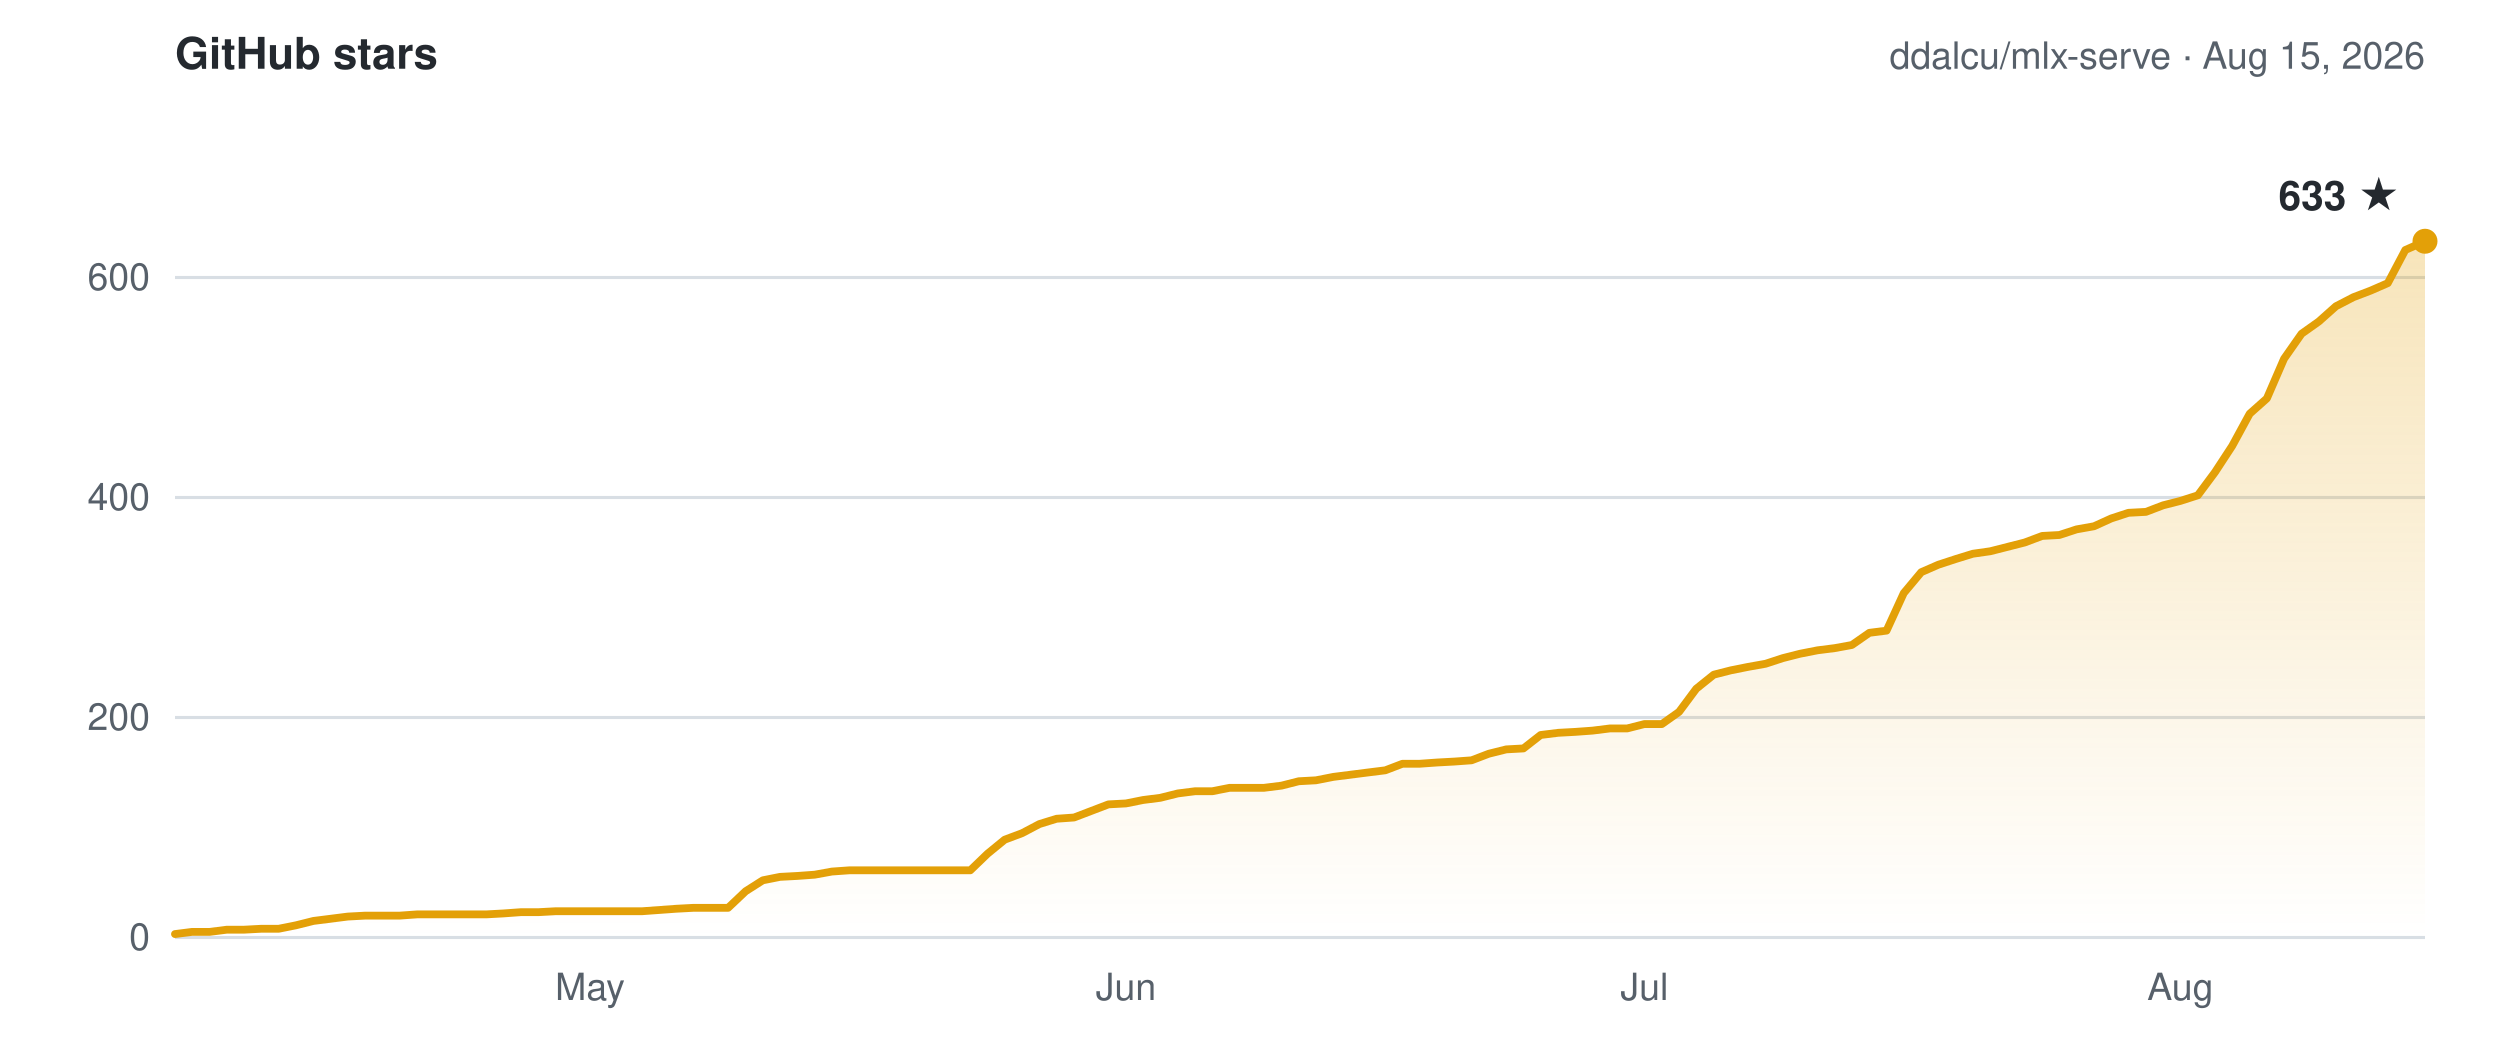
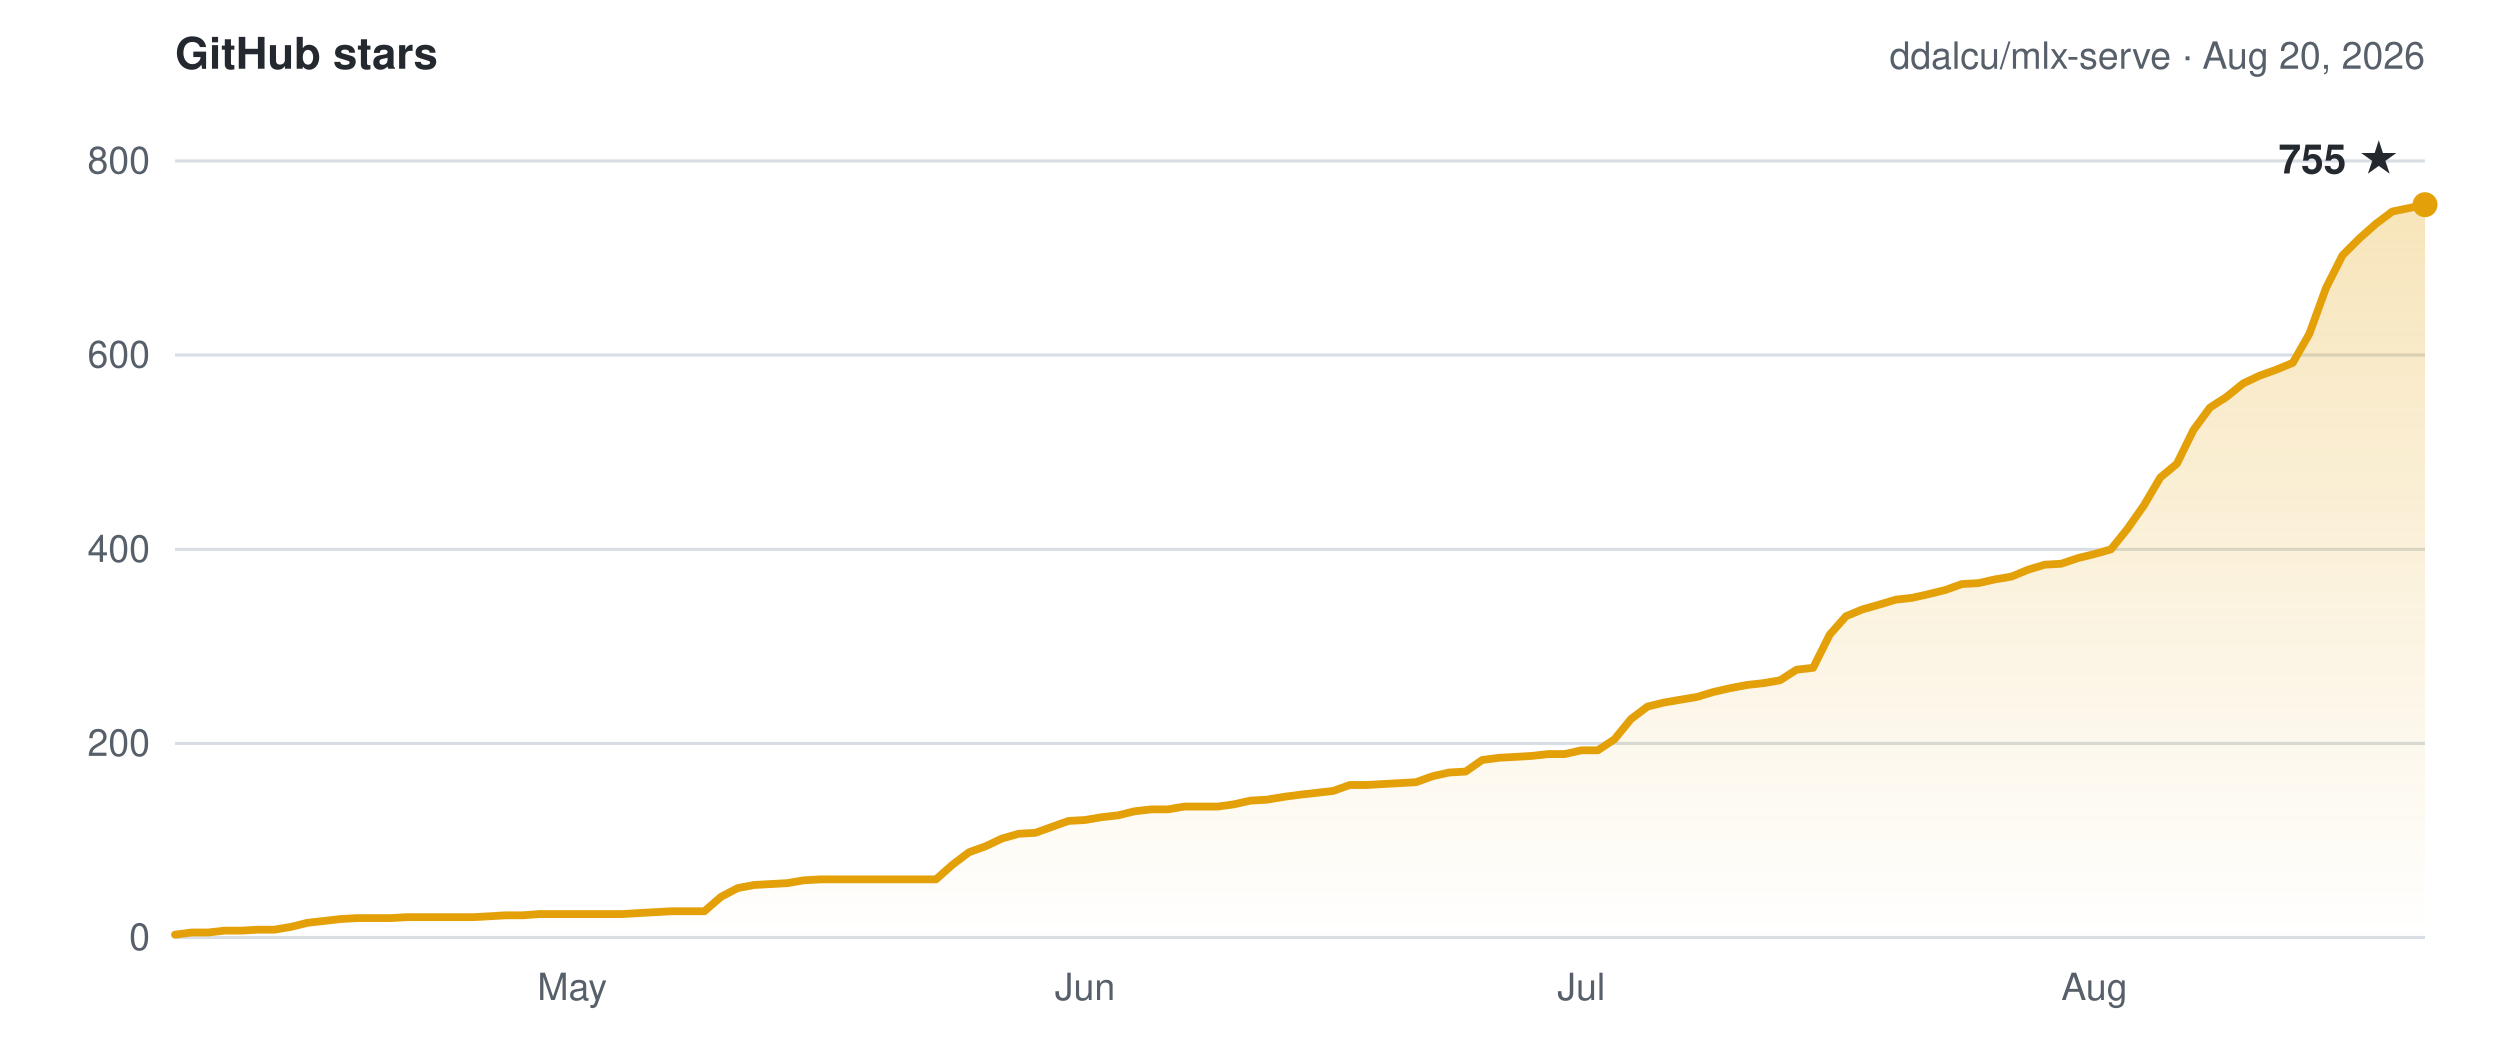
<svg xmlns="http://www.w3.org/2000/svg" viewBox="0 0 800 340" font-family="-apple-system,'Segoe UI',Helvetica,Arial,sans-serif">
  <defs>
    <linearGradient id="g" x1="0" y1="0" x2="0" y2="1">
      <stop offset="0" stop-color="#e3a008" stop-opacity="0.28" />
      <stop offset="1" stop-color="#e3a008" stop-opacity="0" />
    </linearGradient>
  </defs>
  <text x="56" y="22" font-size="14" font-weight="600" fill="#24292f">GitHub stars</text>
-   <text x="776" y="22" font-size="12" text-anchor="end" fill="#57606a">ddalcu/mlx-serve · Aug 15, 2026</text>
+   <text x="776" y="22" font-size="12" text-anchor="end" fill="#57606a">ddalcu/mlx-serve · Aug 20, 2026</text>
  <line x1="56" y1="300.0" x2="776" y2="300.0" stroke="#d8dee4" stroke-width="1" />
  <text x="48" y="304.0" font-size="12" text-anchor="end" fill="#57606a">0</text>
-   <line x1="56" y1="229.6" x2="776" y2="229.6" stroke="#d8dee4" stroke-width="1" />
-   <text x="48" y="233.6" font-size="12" text-anchor="end" fill="#57606a">200</text>
-   <line x1="56" y1="159.2" x2="776" y2="159.2" stroke="#d8dee4" stroke-width="1" />
-   <text x="48" y="163.2" font-size="12" text-anchor="end" fill="#57606a">400</text>
-   <line x1="56" y1="88.8" x2="776" y2="88.8" stroke="#d8dee4" stroke-width="1" />
-   <text x="48" y="92.8" font-size="12" text-anchor="end" fill="#57606a">600</text>
-   <text x="188.8" y="320" font-size="12" text-anchor="middle" fill="#57606a">May</text>
-   <text x="360.3" y="320" font-size="12" text-anchor="middle" fill="#57606a">Jun</text>
-   <text x="526.2" y="320" font-size="12" text-anchor="middle" fill="#57606a">Jul</text>
-   <text x="697.7" y="320" font-size="12" text-anchor="middle" fill="#57606a">Aug</text>
-   <polygon points="56,300.0 56.0,298.9 61.5,298.2 67.1,298.2 72.6,297.5 78.1,297.5 83.7,297.2 89.2,297.2 94.7,296.1 100.3,294.7 105.8,294.0 111.3,293.3 116.9,293.0 122.4,293.0 127.9,293.0 133.5,292.6 139.0,292.6 144.5,292.6 150.0,292.6 155.6,292.6 161.1,292.3 166.6,291.9 172.2,291.9 177.7,291.6 183.2,291.6 188.8,291.6 194.3,291.6 199.8,291.6 205.4,291.6 210.9,291.2 216.4,290.8 222.0,290.5 227.5,290.5 233.0,290.5 238.6,285.2 244.1,281.7 249.6,280.6 255.2,280.3 260.7,279.9 266.2,278.9 271.8,278.5 277.3,278.5 282.8,278.5 288.4,278.5 293.9,278.5 299.4,278.5 304.9,278.5 310.5,278.5 316.0,273.2 321.5,268.7 327.1,266.6 332.6,263.7 338.1,262.0 343.7,261.6 349.2,259.5 354.7,257.4 360.3,257.1 365.8,256.0 371.3,255.3 376.9,253.9 382.4,253.2 387.9,253.2 393.5,252.1 399.0,252.1 404.5,252.1 410.1,251.4 415.6,250.0 421.1,249.7 426.7,248.6 432.2,247.9 437.7,247.2 443.3,246.5 448.8,244.4 454.3,244.4 459.9,244.0 465.4,243.7 470.9,243.3 476.4,241.2 482.0,239.8 487.5,239.5 493.0,235.2 498.6,234.5 504.1,234.2 509.6,233.8 515.2,233.1 520.7,233.1 526.2,231.7 531.8,231.7 537.3,227.8 542.8,220.4 548.4,215.9 553.9,214.5 559.4,213.4 565.0,212.4 570.5,210.6 576.0,209.2 581.6,208.1 587.1,207.4 592.6,206.4 598.2,202.5 603.7,201.8 609.2,189.8 614.8,183.1 620.3,180.7 625.8,178.9 631.3,177.2 636.9,176.4 642.4,175.0 647.9,173.6 653.5,171.5 659.0,171.2 664.5,169.4 670.1,168.4 675.6,165.9 681.1,164.1 686.7,163.8 692.2,161.7 697.7,160.3 703.3,158.5 708.8,151.1 714.3,142.7 719.9,132.4 725.4,127.5 730.9,114.8 736.5,106.8 742.0,102.9 747.5,98.0 753.1,95.1 758.6,93.0 764.1,90.6 769.7,80.0 776.0,77.2 776.0,300.0" fill="url(#g)" />
-   <polyline points="56.0,298.9 61.5,298.2 67.1,298.2 72.6,297.5 78.1,297.5 83.7,297.2 89.2,297.2 94.7,296.1 100.3,294.7 105.8,294.0 111.3,293.3 116.9,293.0 122.4,293.0 127.9,293.0 133.5,292.6 139.0,292.6 144.5,292.6 150.0,292.6 155.6,292.6 161.1,292.3 166.6,291.9 172.2,291.9 177.7,291.6 183.2,291.6 188.8,291.6 194.3,291.6 199.8,291.6 205.4,291.6 210.9,291.2 216.4,290.8 222.0,290.5 227.5,290.5 233.0,290.5 238.6,285.2 244.1,281.7 249.6,280.6 255.2,280.3 260.7,279.9 266.2,278.9 271.8,278.5 277.3,278.5 282.8,278.5 288.4,278.5 293.9,278.5 299.4,278.5 304.9,278.5 310.5,278.5 316.0,273.2 321.5,268.7 327.1,266.6 332.6,263.7 338.1,262.0 343.7,261.6 349.2,259.5 354.7,257.4 360.3,257.1 365.8,256.0 371.3,255.3 376.9,253.9 382.4,253.2 387.9,253.2 393.5,252.1 399.0,252.1 404.5,252.1 410.1,251.4 415.6,250.0 421.1,249.7 426.7,248.6 432.2,247.9 437.7,247.2 443.3,246.5 448.8,244.4 454.3,244.4 459.9,244.0 465.4,243.7 470.9,243.3 476.4,241.2 482.0,239.8 487.5,239.5 493.0,235.2 498.6,234.5 504.1,234.2 509.6,233.8 515.2,233.1 520.7,233.1 526.2,231.7 531.8,231.7 537.3,227.8 542.8,220.4 548.4,215.9 553.9,214.5 559.4,213.4 565.0,212.4 570.5,210.6 576.0,209.2 581.6,208.1 587.1,207.4 592.6,206.4 598.2,202.5 603.7,201.8 609.2,189.8 614.8,183.1 620.3,180.7 625.8,178.9 631.3,177.2 636.9,176.4 642.4,175.0 647.9,173.6 653.5,171.5 659.0,171.2 664.5,169.4 670.1,168.4 675.6,165.9 681.1,164.1 686.7,163.8 692.2,161.7 697.7,160.3 703.3,158.5 708.8,151.1 714.3,142.7 719.9,132.4 725.4,127.5 730.9,114.8 736.5,106.8 742.0,102.9 747.5,98.0 753.1,95.1 758.6,93.0 764.1,90.6 769.7,80.0 776.0,77.2" fill="none" stroke="#e3a008" stroke-width="2.5" stroke-linejoin="round" stroke-linecap="round" />
-   <circle cx="776.0" cy="77.2" r="4" fill="#e3a008" />
-   <text x="768.0" y="67.2" font-size="13" font-weight="600" text-anchor="end" fill="#24292f">633 ★</text>
+   <line x1="56" y1="237.9" x2="776" y2="237.9" stroke="#d8dee4" stroke-width="1" />
+   <text x="48" y="241.9" font-size="12" text-anchor="end" fill="#57606a">200</text>
+   <line x1="56" y1="175.8" x2="776" y2="175.8" stroke="#d8dee4" stroke-width="1" />
+   <text x="48" y="179.8" font-size="12" text-anchor="end" fill="#57606a">400</text>
+   <line x1="56" y1="113.6" x2="776" y2="113.6" stroke="#d8dee4" stroke-width="1" />
+   <text x="48" y="117.6" font-size="12" text-anchor="end" fill="#57606a">600</text>
+   <line x1="56" y1="51.5" x2="776" y2="51.5" stroke="#d8dee4" stroke-width="1" />
+   <text x="48" y="55.5" font-size="12" text-anchor="end" fill="#57606a">800</text>
+   <text x="183.1" y="320" font-size="12" text-anchor="middle" fill="#57606a">May</text>
+   <text x="347.2" y="320" font-size="12" text-anchor="middle" fill="#57606a">Jun</text>
+   <text x="506.0" y="320" font-size="12" text-anchor="middle" fill="#57606a">Jul</text>
+   <text x="670.2" y="320" font-size="12" text-anchor="middle" fill="#57606a">Aug</text>
+   <polygon points="56,300.0 56.0,299.1 61.3,298.4 66.6,298.4 71.9,297.8 77.2,297.8 82.5,297.5 87.8,297.5 93.1,296.6 98.4,295.3 103.7,294.7 108.9,294.1 114.2,293.8 119.5,293.8 124.8,293.8 130.1,293.5 135.4,293.5 140.7,293.5 146.0,293.5 151.3,293.5 156.6,293.2 161.9,292.9 167.2,292.9 172.5,292.5 177.8,292.5 183.1,292.5 188.4,292.5 193.7,292.5 199.0,292.5 204.2,292.2 209.5,291.9 214.8,291.6 220.1,291.6 225.4,291.6 230.7,287.0 236.0,284.2 241.3,283.2 246.6,282.9 251.9,282.6 257.2,281.7 262.5,281.4 267.8,281.4 273.1,281.4 278.4,281.4 283.7,281.4 289.0,281.4 294.3,281.4 299.5,281.4 304.8,276.7 310.1,272.7 315.4,270.8 320.7,268.3 326.0,266.8 331.3,266.5 336.6,264.6 341.9,262.7 347.2,262.4 352.5,261.5 357.8,260.9 363.1,259.6 368.4,259.0 373.7,259.0 379.0,258.1 384.3,258.1 389.6,258.1 394.8,257.4 400.1,256.2 405.4,255.9 410.7,255.0 416.0,254.3 421.3,253.7 426.6,253.1 431.9,251.2 437.2,251.2 442.5,250.9 447.8,250.6 453.1,250.3 458.4,248.4 463.7,247.2 469.0,246.9 474.3,243.2 479.6,242.5 484.9,242.2 490.1,241.9 495.4,241.3 500.7,241.3 506.0,240.1 511.3,240.1 516.6,236.6 521.9,230.1 527.2,226.1 532.5,224.8 537.8,223.9 543.1,223.0 548.4,221.4 553.7,220.2 559.0,219.2 564.3,218.6 569.6,217.7 574.9,214.3 580.2,213.7 585.5,203.1 590.7,197.2 596.0,195.0 601.3,193.5 606.6,191.9 611.9,191.3 617.2,190.1 622.5,188.8 627.8,186.9 633.1,186.6 638.4,185.4 643.7,184.5 649.0,182.3 654.3,180.7 659.6,180.4 664.9,178.6 670.2,177.3 675.5,175.8 680.8,169.2 686.0,161.8 691.3,152.8 696.6,148.4 701.9,137.6 707.2,130.4 712.5,127.0 717.8,122.7 723.1,120.2 728.4,118.3 733.7,116.1 739.0,106.8 744.3,92.2 749.6,81.7 754.9,76.4 760.2,71.7 765.5,67.7 776.0,65.5 776.0,300.0" fill="url(#g)" />
+   <polyline points="56.0,299.1 61.3,298.4 66.6,298.4 71.9,297.8 77.2,297.8 82.5,297.5 87.8,297.5 93.1,296.6 98.4,295.3 103.7,294.7 108.9,294.1 114.2,293.8 119.5,293.8 124.8,293.8 130.1,293.5 135.4,293.5 140.7,293.5 146.0,293.5 151.3,293.5 156.6,293.2 161.9,292.9 167.2,292.9 172.5,292.5 177.8,292.5 183.1,292.5 188.4,292.5 193.7,292.5 199.0,292.5 204.2,292.2 209.5,291.9 214.8,291.6 220.1,291.6 225.4,291.6 230.7,287.0 236.0,284.2 241.3,283.2 246.6,282.9 251.9,282.6 257.2,281.7 262.5,281.4 267.8,281.4 273.1,281.4 278.4,281.4 283.7,281.4 289.0,281.4 294.3,281.4 299.5,281.4 304.8,276.7 310.1,272.7 315.4,270.8 320.7,268.3 326.0,266.8 331.3,266.5 336.6,264.6 341.9,262.7 347.2,262.4 352.5,261.5 357.8,260.9 363.1,259.6 368.4,259.0 373.7,259.0 379.0,258.1 384.3,258.1 389.6,258.1 394.8,257.4 400.1,256.2 405.4,255.9 410.7,255.0 416.0,254.3 421.3,253.7 426.6,253.1 431.9,251.2 437.2,251.2 442.5,250.9 447.8,250.6 453.1,250.3 458.4,248.4 463.7,247.2 469.0,246.9 474.3,243.2 479.6,242.5 484.9,242.2 490.1,241.9 495.4,241.3 500.7,241.3 506.0,240.1 511.3,240.1 516.6,236.6 521.9,230.1 527.2,226.1 532.5,224.8 537.8,223.9 543.1,223.0 548.4,221.4 553.7,220.2 559.0,219.2 564.3,218.6 569.6,217.7 574.9,214.3 580.2,213.7 585.5,203.1 590.7,197.2 596.0,195.0 601.3,193.5 606.6,191.9 611.9,191.3 617.2,190.1 622.5,188.8 627.8,186.9 633.1,186.6 638.4,185.4 643.7,184.5 649.0,182.3 654.3,180.7 659.6,180.4 664.9,178.6 670.2,177.3 675.5,175.8 680.8,169.2 686.0,161.8 691.3,152.8 696.6,148.4 701.9,137.6 707.2,130.4 712.5,127.0 717.8,122.7 723.1,120.2 728.4,118.3 733.7,116.1 739.0,106.8 744.3,92.2 749.6,81.7 754.9,76.4 760.2,71.7 765.5,67.7 776.0,65.5" fill="none" stroke="#e3a008" stroke-width="2.5" stroke-linejoin="round" stroke-linecap="round" />
+   <circle cx="776.0" cy="65.5" r="4" fill="#e3a008" />
+   <text x="768.0" y="55.5" font-size="13" font-weight="600" text-anchor="end" fill="#24292f">755 ★</text>
</svg>
